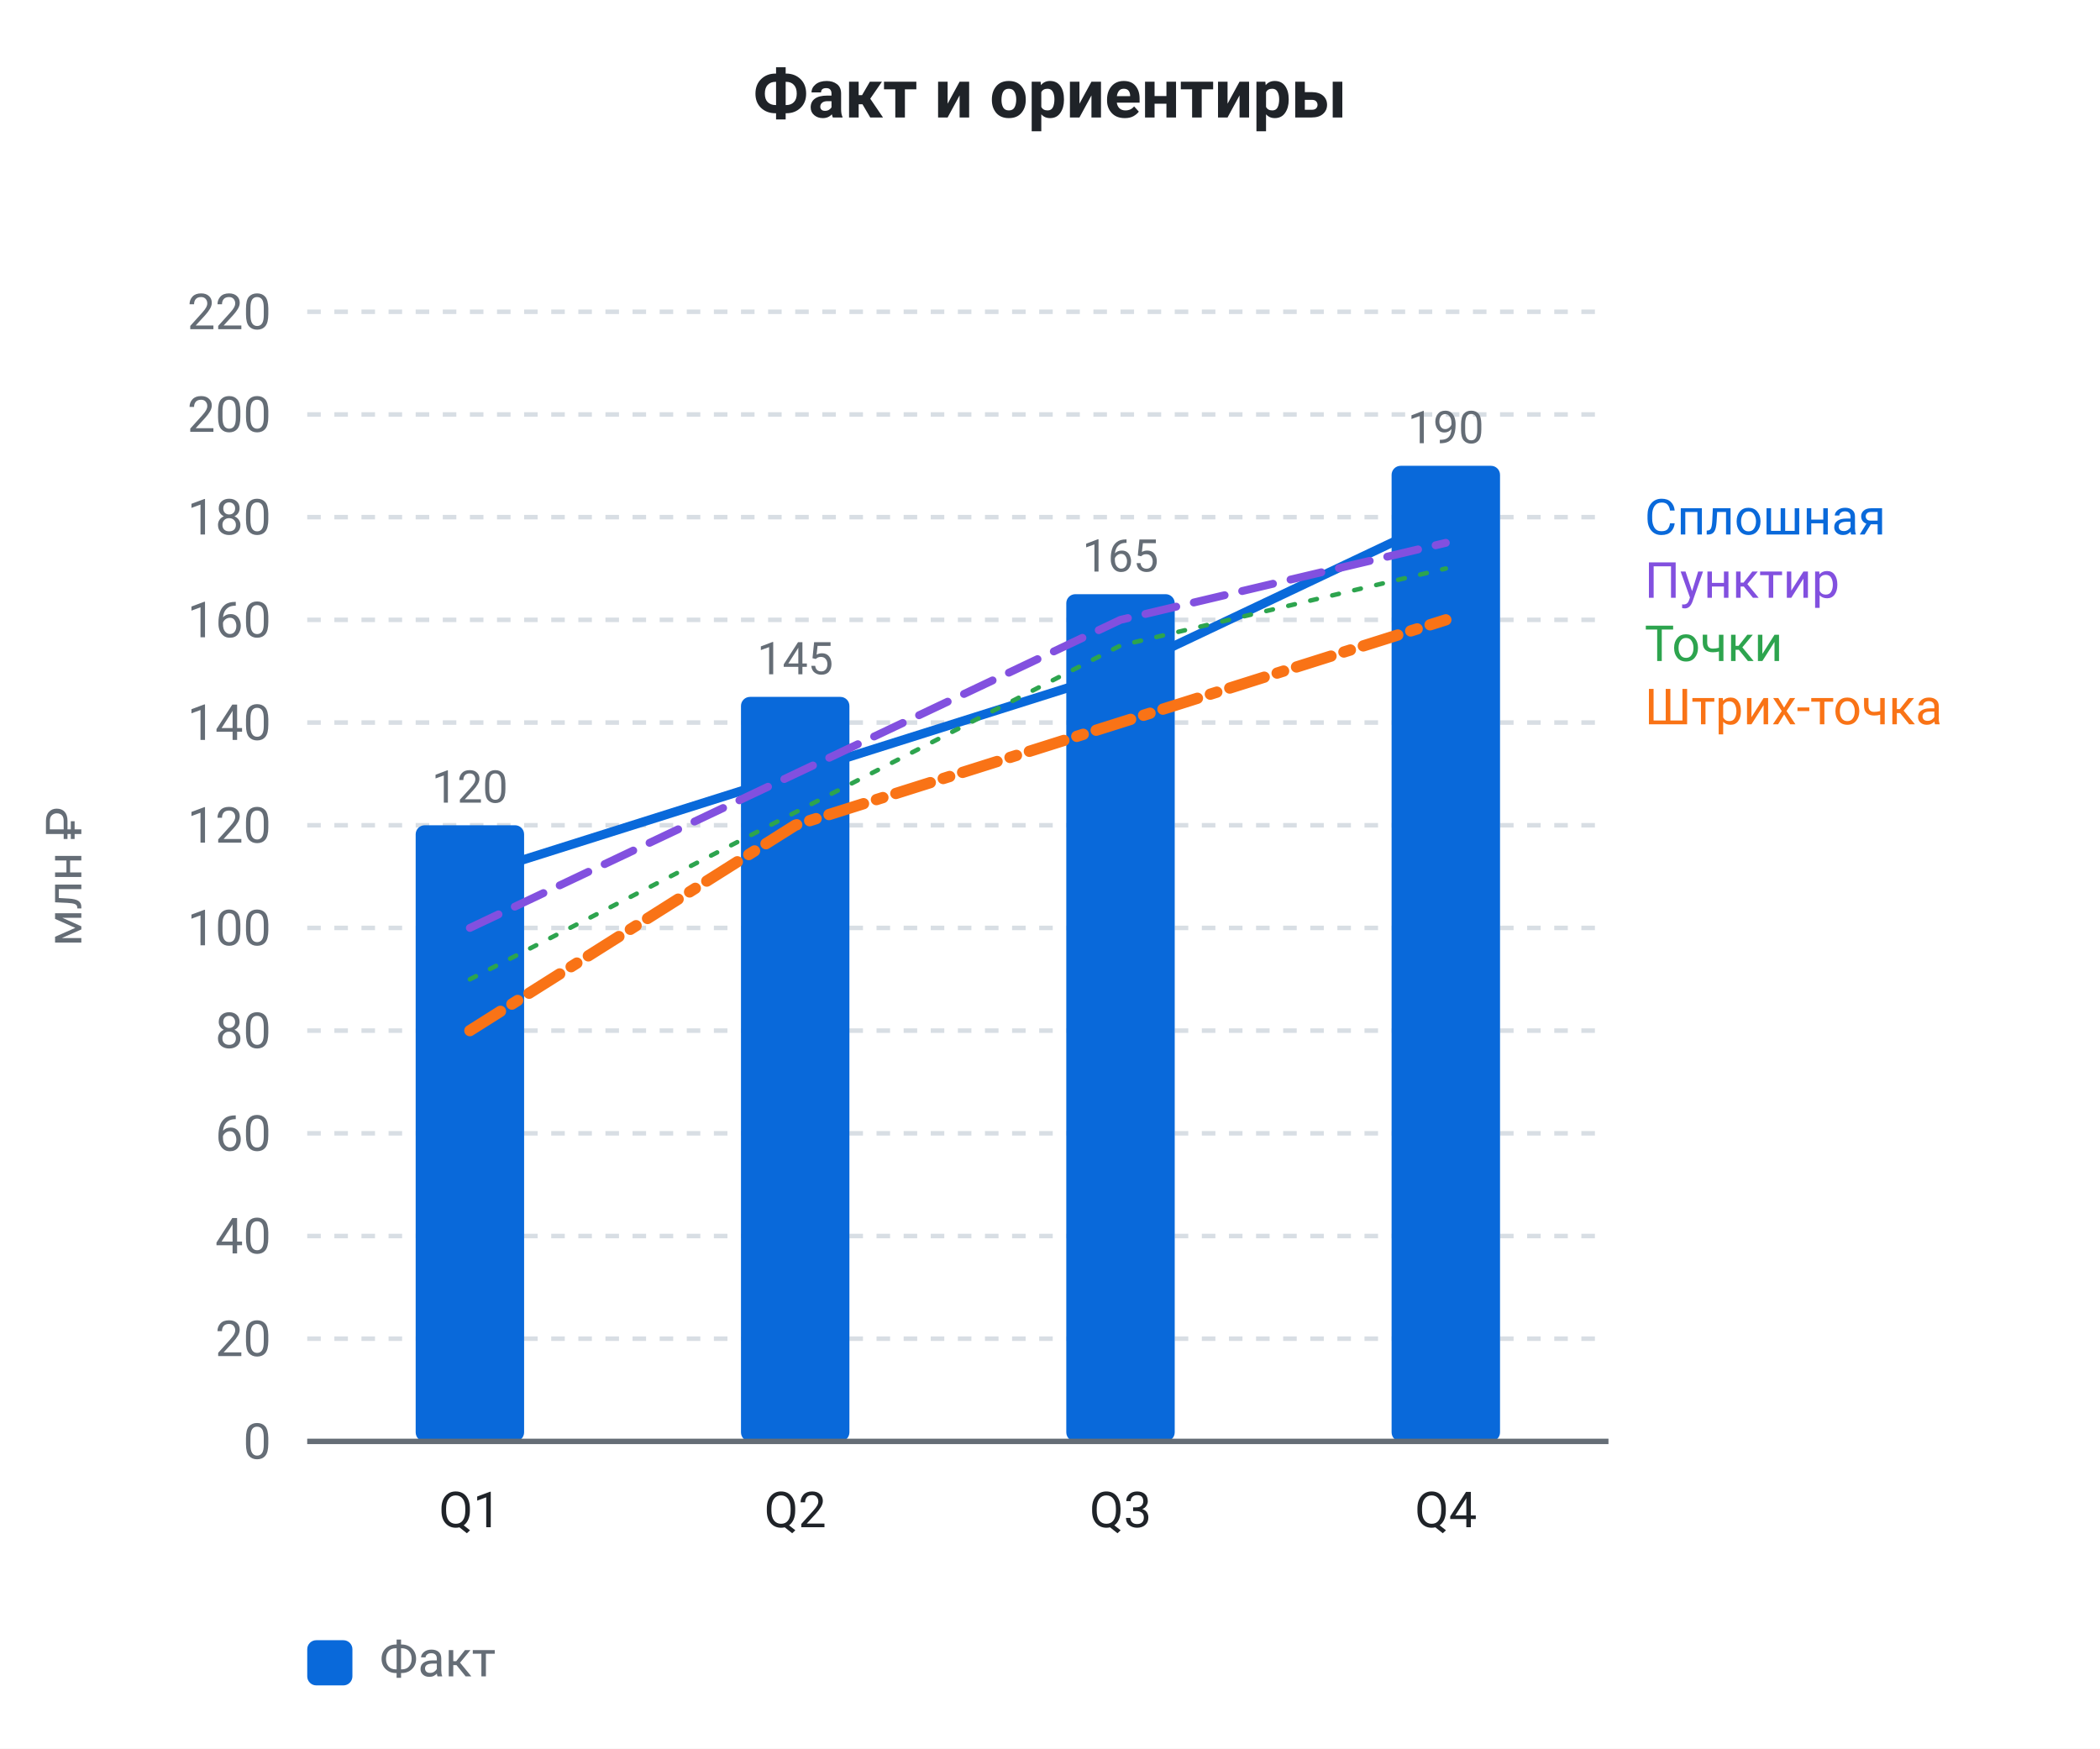
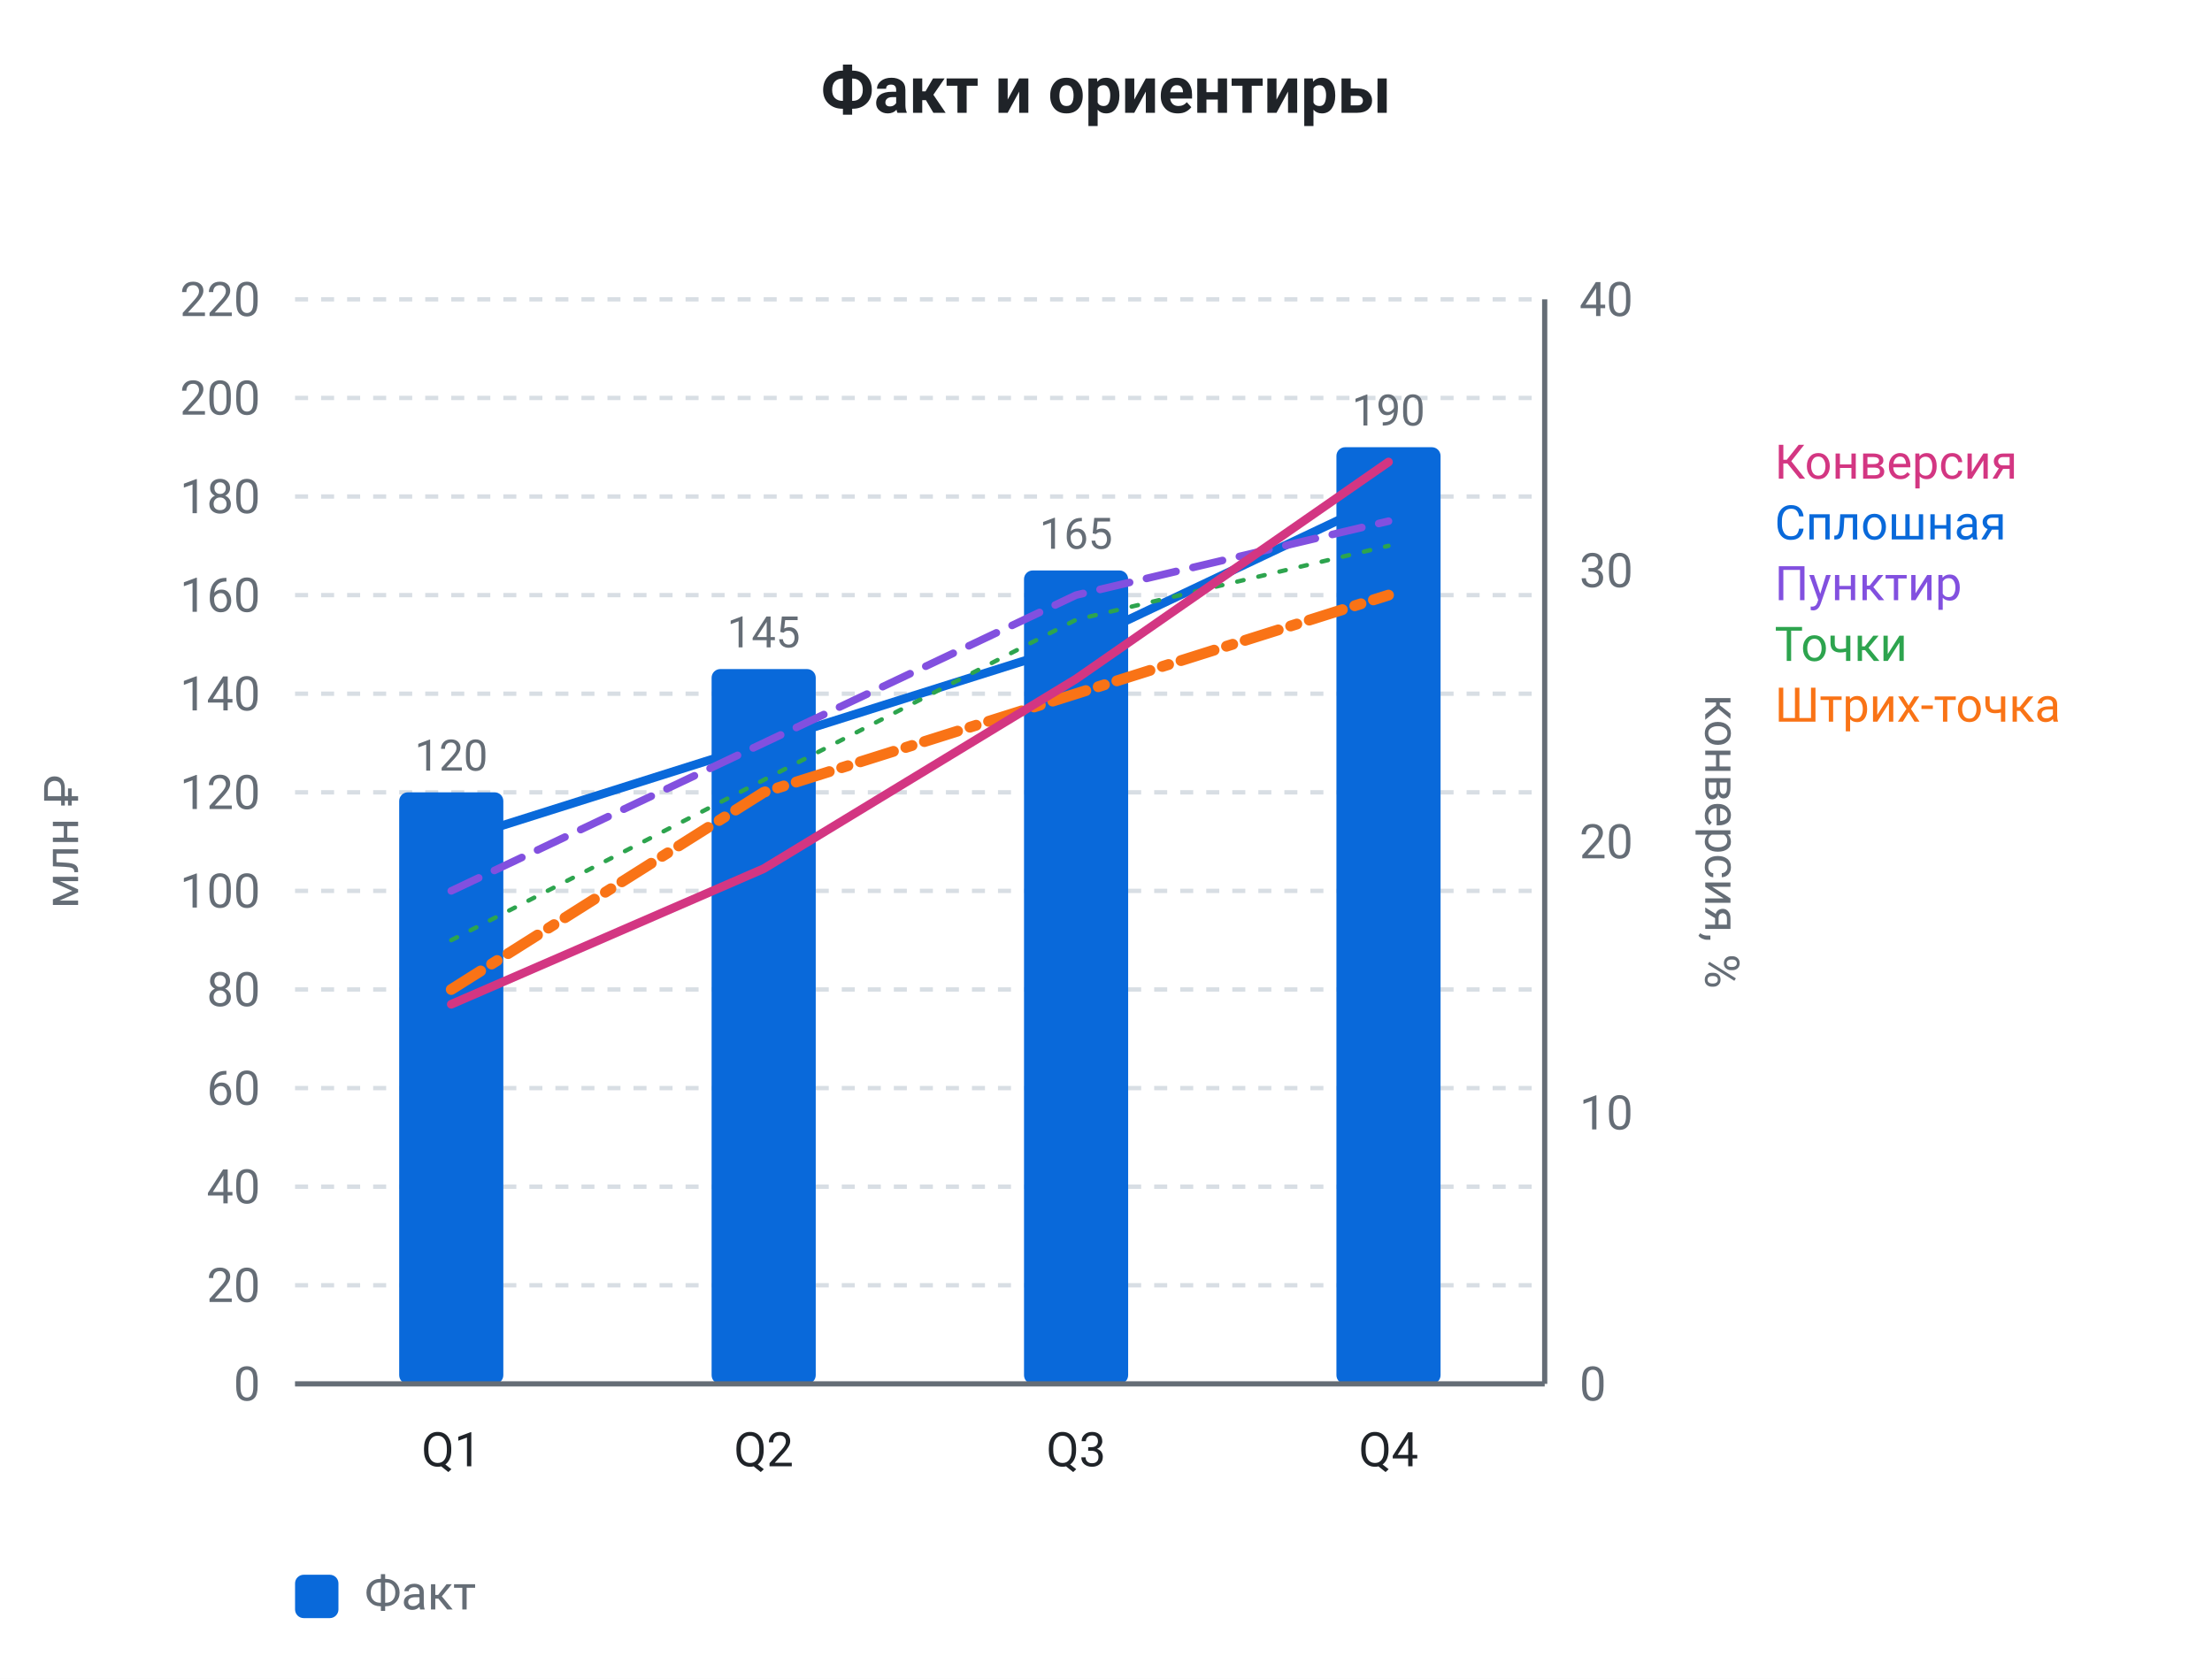
- <svg xmlns="http://www.w3.org/2000/svg" viewBox="0 0 464.79 387" width="464.79" height="387" role="img" font-family="system-ui, -apple-system, &quot;Segoe UI&quot;, Roboto, sans-serif">
-   <rect data-bg="canvas" x="0" y="0" width="464.79" height="387" fill="#ffffff" />
-   <text x="232.4" y="26" fill="#1f2328" font-size="15" text-anchor="middle" font-weight="600">Факт и ориентиры</text>
+ <svg xmlns="http://www.w3.org/2000/svg" viewBox="0 0 509.79 387" width="509.79" height="387" role="img" font-family="system-ui, -apple-system, &quot;Segoe UI&quot;, Roboto, sans-serif">
+   <rect data-bg="canvas" x="0" y="0" width="509.79" height="387" fill="#ffffff" />
+   <text x="254.9" y="26" fill="#1f2328" font-size="15" text-anchor="middle" font-weight="600">Факт и ориентиры</text>
  <line x1="68" y1="319" x2="356" y2="319" stroke="#d8dee4" stroke-width="1" stroke-dasharray="3 3" />
  <text x="60" y="322.85" fill="#656d76" font-size="11" text-anchor="end">0</text>
  <line x1="68" y1="296.27" x2="356" y2="296.27" stroke="#d8dee4" stroke-width="1" stroke-dasharray="3 3" />
  <text x="60" y="300.12" fill="#656d76" font-size="11" text-anchor="end">20</text>
  <line x1="68" y1="273.55" x2="356" y2="273.55" stroke="#d8dee4" stroke-width="1" stroke-dasharray="3 3" />
  <text x="60" y="277.4" fill="#656d76" font-size="11" text-anchor="end">40</text>
  <line x1="68" y1="250.82" x2="356" y2="250.82" stroke="#d8dee4" stroke-width="1" stroke-dasharray="3 3" />
  <text x="60" y="254.67" fill="#656d76" font-size="11" text-anchor="end">60</text>
  <line x1="68" y1="228.09" x2="356" y2="228.09" stroke="#d8dee4" stroke-width="1" stroke-dasharray="3 3" />
  <text x="60" y="231.94" fill="#656d76" font-size="11" text-anchor="end">80</text>
  <line x1="68" y1="205.36" x2="356" y2="205.36" stroke="#d8dee4" stroke-width="1" stroke-dasharray="3 3" />
  <text x="60" y="209.21" fill="#656d76" font-size="11" text-anchor="end">100</text>
  <line x1="68" y1="182.64" x2="356" y2="182.64" stroke="#d8dee4" stroke-width="1" stroke-dasharray="3 3" />
  <text x="60" y="186.49" fill="#656d76" font-size="11" text-anchor="end">120</text>
  <line x1="68" y1="159.91" x2="356" y2="159.91" stroke="#d8dee4" stroke-width="1" stroke-dasharray="3 3" />
  <text x="60" y="163.76" fill="#656d76" font-size="11" text-anchor="end">140</text>
  <line x1="68" y1="137.18" x2="356" y2="137.18" stroke="#d8dee4" stroke-width="1" stroke-dasharray="3 3" />
  <text x="60" y="141.03" fill="#656d76" font-size="11" text-anchor="end">160</text>
  <line x1="68" y1="114.45" x2="356" y2="114.45" stroke="#d8dee4" stroke-width="1" stroke-dasharray="3 3" />
  <text x="60" y="118.3" fill="#656d76" font-size="11" text-anchor="end">180</text>
  <line x1="68" y1="91.73" x2="356" y2="91.73" stroke="#d8dee4" stroke-width="1" stroke-dasharray="3 3" />
  <text x="60" y="95.58" fill="#656d76" font-size="11" text-anchor="end">200</text>
  <line x1="68" y1="69" x2="356" y2="69" stroke="#d8dee4" stroke-width="1" stroke-dasharray="3 3" />
  <text x="60" y="72.85" fill="#656d76" font-size="11" text-anchor="end">220</text>
  <text x="18" y="194" fill="#656d76" font-size="11" text-anchor="middle" transform="rotate(-90 18 194)">млн ₽</text>
+   <line x1="356" y1="69" x2="356" y2="319" stroke="#656d76" stroke-width="1.2" data-axis-line="y2" />
+   <text x="364" y="322.85" fill="#656d76" font-size="11" text-anchor="start" data-y2-tick="0">0</text>
+   <text x="364" y="260.35" fill="#656d76" font-size="11" text-anchor="start" data-y2-tick="10">10</text>
+   <text x="364" y="197.85" fill="#656d76" font-size="11" text-anchor="start" data-y2-tick="20">20</text>
+   <text x="364" y="135.35" fill="#656d76" font-size="11" text-anchor="start" data-y2-tick="30">30</text>
+   <text x="364" y="72.85" fill="#656d76" font-size="11" text-anchor="start" data-y2-tick="40">40</text>
+   <text x="393" y="194" fill="#656d76" font-size="11" text-anchor="middle" transform="rotate(90 393 194)" data-y2-label="1">конверсия, %</text>
  <rect x="92" y="182.64" width="24" height="136.36" fill="#0969da" rx="2" data-bar="0-0" />
  <text x="104" y="177.64" fill="#656d76" font-size="10" text-anchor="middle">120</text>
  <text x="104" y="338" fill="#1f2328" font-size="11" text-anchor="middle">Q1</text>
  <rect x="164" y="154.23" width="24" height="164.77" fill="#0969da" rx="2" data-bar="1-0" />
  <text x="176" y="149.23" fill="#656d76" font-size="10" text-anchor="middle">145</text>
  <text x="176" y="338" fill="#1f2328" font-size="11" text-anchor="middle">Q2</text>
  <rect x="236" y="131.5" width="24" height="187.5" fill="#0969da" rx="2" data-bar="2-0" />
  <text x="248" y="126.5" fill="#656d76" font-size="10" text-anchor="middle">165</text>
  <text x="248" y="338" fill="#1f2328" font-size="11" text-anchor="middle">Q3</text>
  <rect x="308" y="103.09" width="24" height="215.91" fill="#0969da" rx="2" data-bar="3-0" />
  <text x="320" y="98.09" fill="#656d76" font-size="10" text-anchor="middle">190</text>
  <text x="320" y="338" fill="#1f2328" font-size="11" text-anchor="middle">Q4</text>
  <line x1="68" y1="319" x2="356" y2="319" stroke="#656d76" stroke-width="1.2" />
  <polyline points="104,194 176,171.27 248,148.55 320,114.45" fill="none" stroke="#0969da" stroke-width="2" stroke-linejoin="round" stroke-linecap="round" data-line="0" />
  <polyline points="104,205.36 248,137.18 320,120.14" fill="none" stroke="#8250df" stroke-width="1.75" stroke-linejoin="round" stroke-linecap="round" stroke-dasharray="7 4" data-line="1" />
  <polyline points="104,216.73 248,142.86 320,125.82" fill="none" stroke="#2da44e" stroke-width="1" stroke-linejoin="round" stroke-linecap="round" stroke-dasharray="1.5 3.5" data-line="2" />
  <polyline points="104,228.09 176,182.64 320,137.18" fill="none" stroke="#f97316" stroke-width="2.5" stroke-linejoin="round" stroke-linecap="round" stroke-dasharray="8 3 1.5 3" data-line="3" />
-   <text x="364" y="118.3" fill="#0969da" font-size="11" text-anchor="start" data-line-label="Сплошная">Сплошная</text>
-   <text x="364" y="132.3" fill="#8250df" font-size="11" text-anchor="start" data-line-label="Пунктир">Пунктир</text>
-   <text x="364" y="146.3" fill="#2da44e" font-size="11" text-anchor="start" data-line-label="Точки">Точки</text>
-   <text x="364" y="160.3" fill="#f97316" font-size="11" text-anchor="start" data-line-label="Штрих-точка">Штрих-точка</text>
+   <polyline points="104,231.5 176,200.25 248,156.5 320,106.5" fill="none" stroke="#d33682" stroke-width="2" stroke-linejoin="round" stroke-linecap="round" data-line="4" data-axis="y2" />
+   <text x="409" y="110.35" fill="#d33682" font-size="11" text-anchor="start" data-line-label="Конверсия">Конверсия</text>
+   <text x="409" y="124.35" fill="#0969da" font-size="11" text-anchor="start" data-line-label="Сплошная">Сплошная</text>
+   <text x="409" y="138.35" fill="#8250df" font-size="11" text-anchor="start" data-line-label="Пунктир">Пунктир</text>
+   <text x="409" y="152.35" fill="#2da44e" font-size="11" text-anchor="start" data-line-label="Точки">Точки</text>
+   <text x="409" y="166.35" fill="#f97316" font-size="11" text-anchor="start" data-line-label="Штрих-точка">Штрих-точка</text>
  <rect x="68" y="363" width="10" height="10" fill="#0969da" rx="2" />
  <text x="84" y="371" fill="#656d76" font-size="11" text-anchor="start">Факт</text>
</svg>
